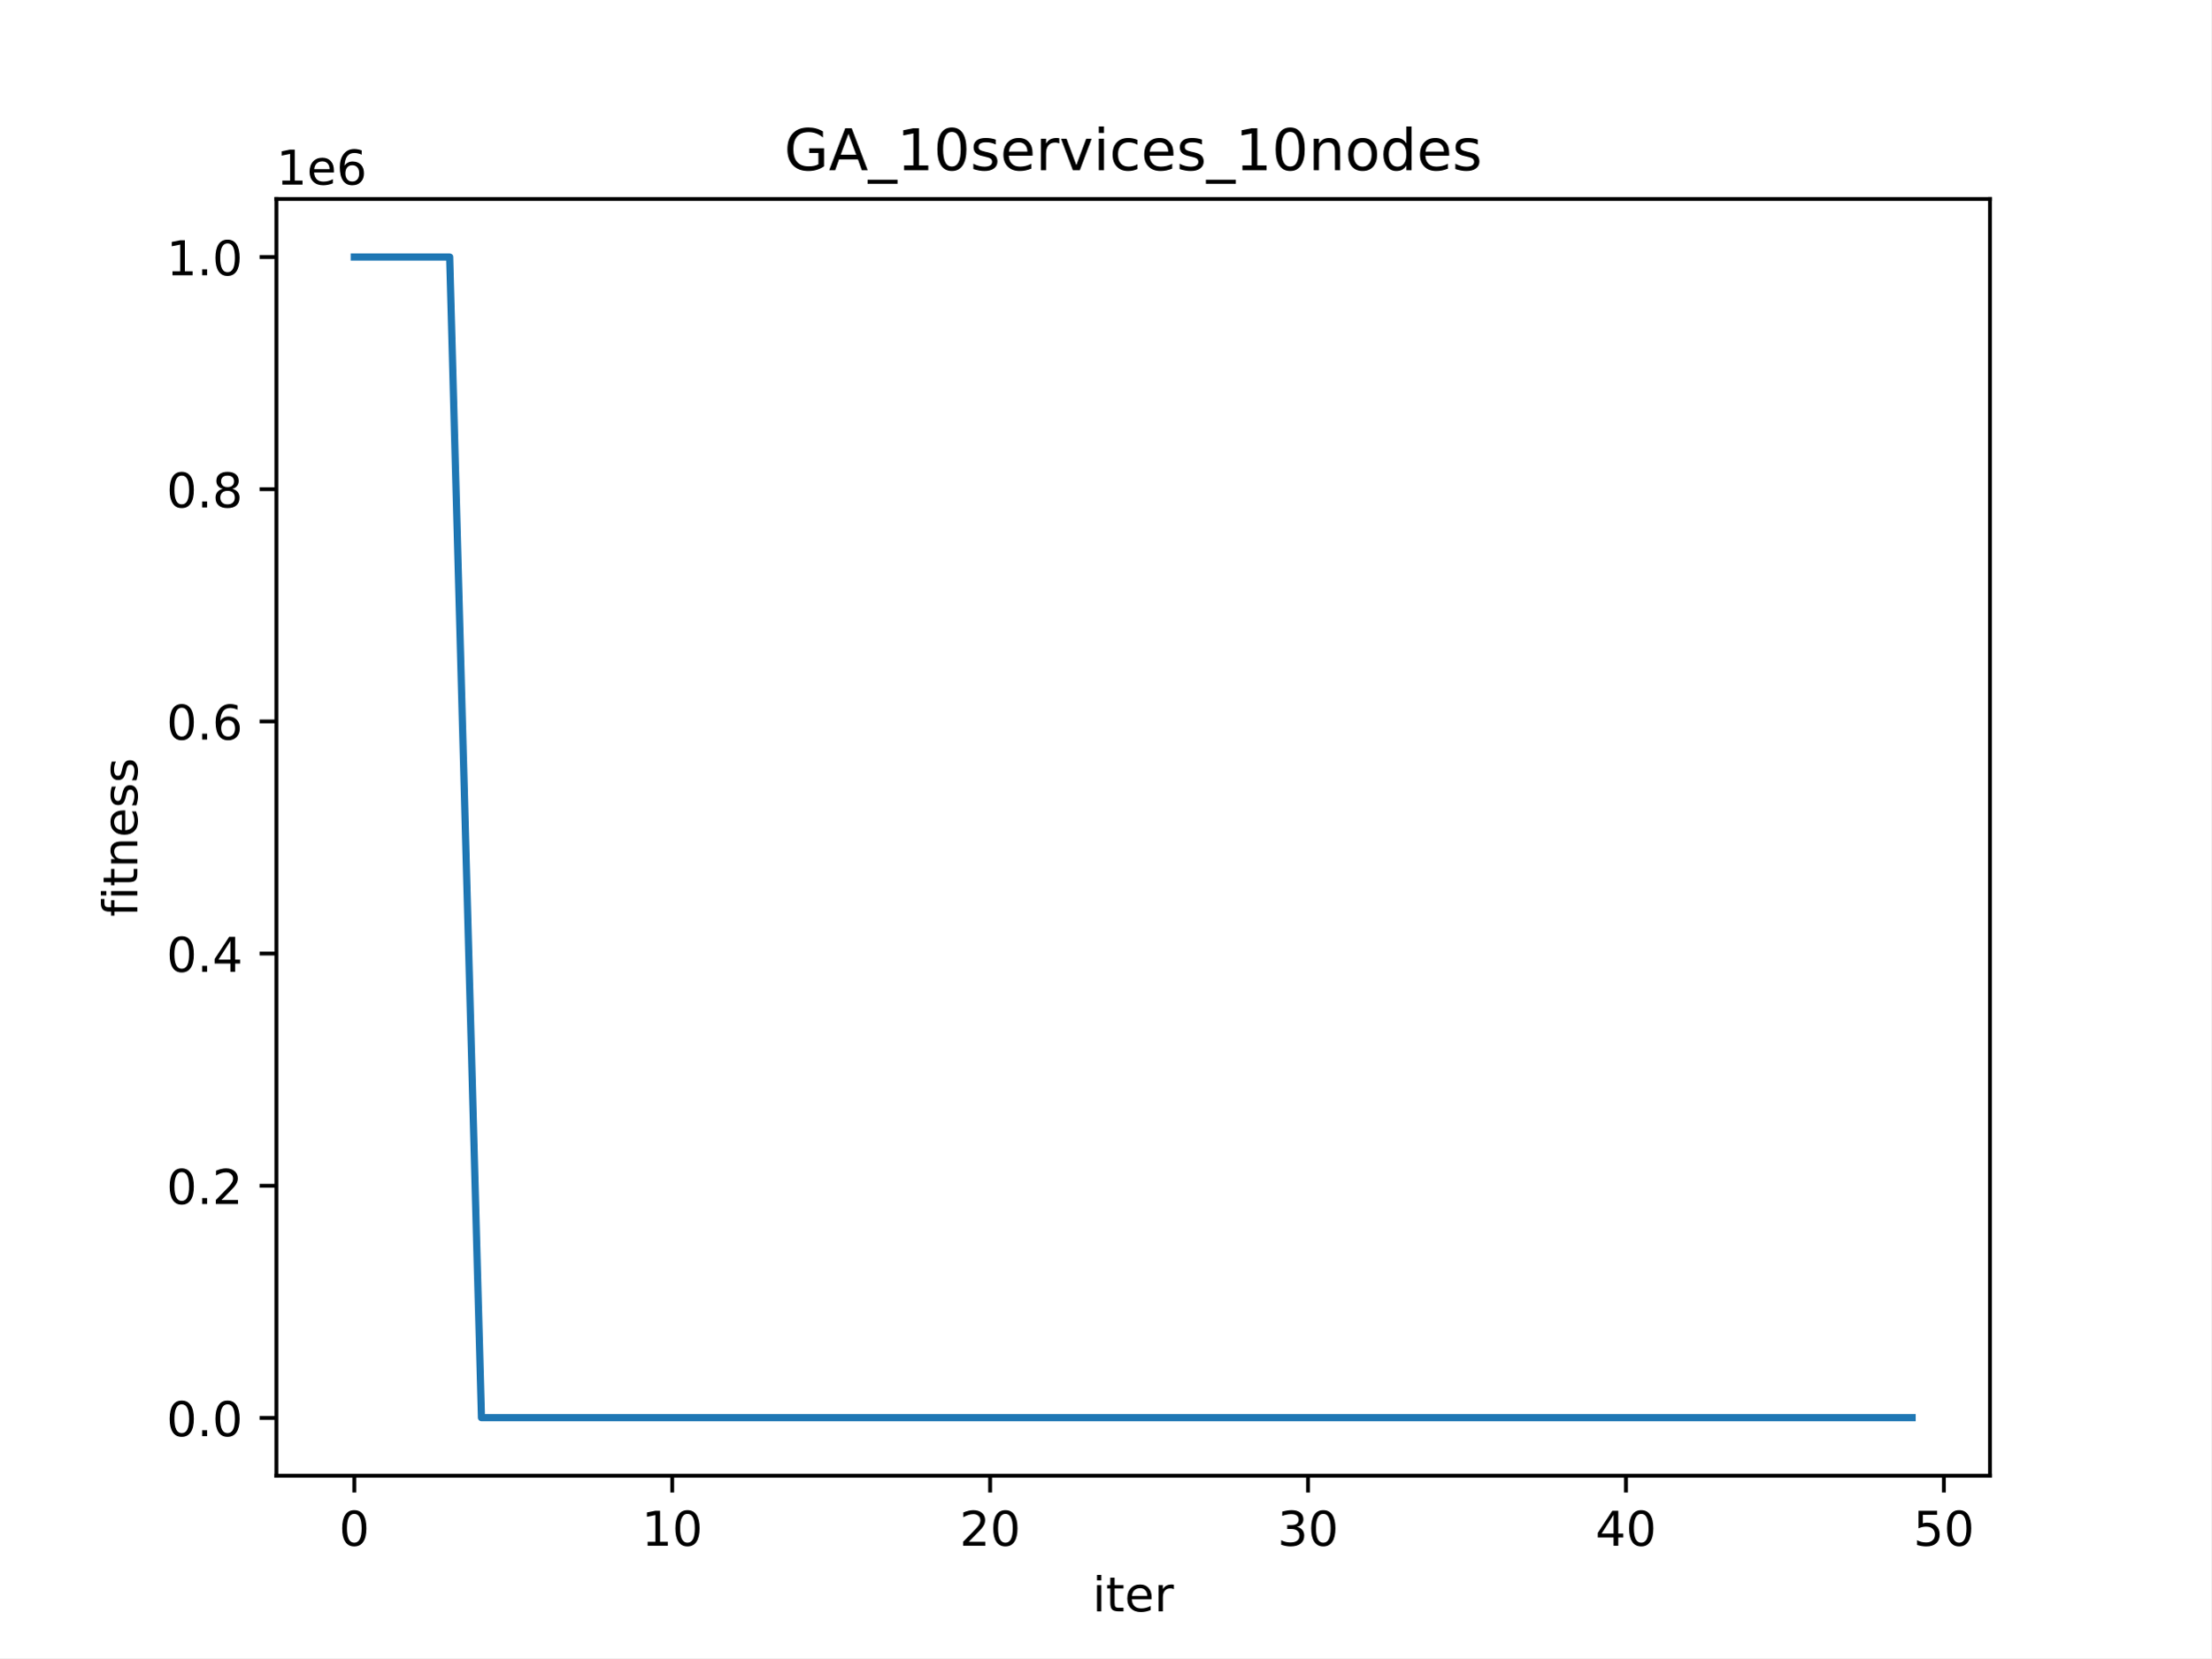
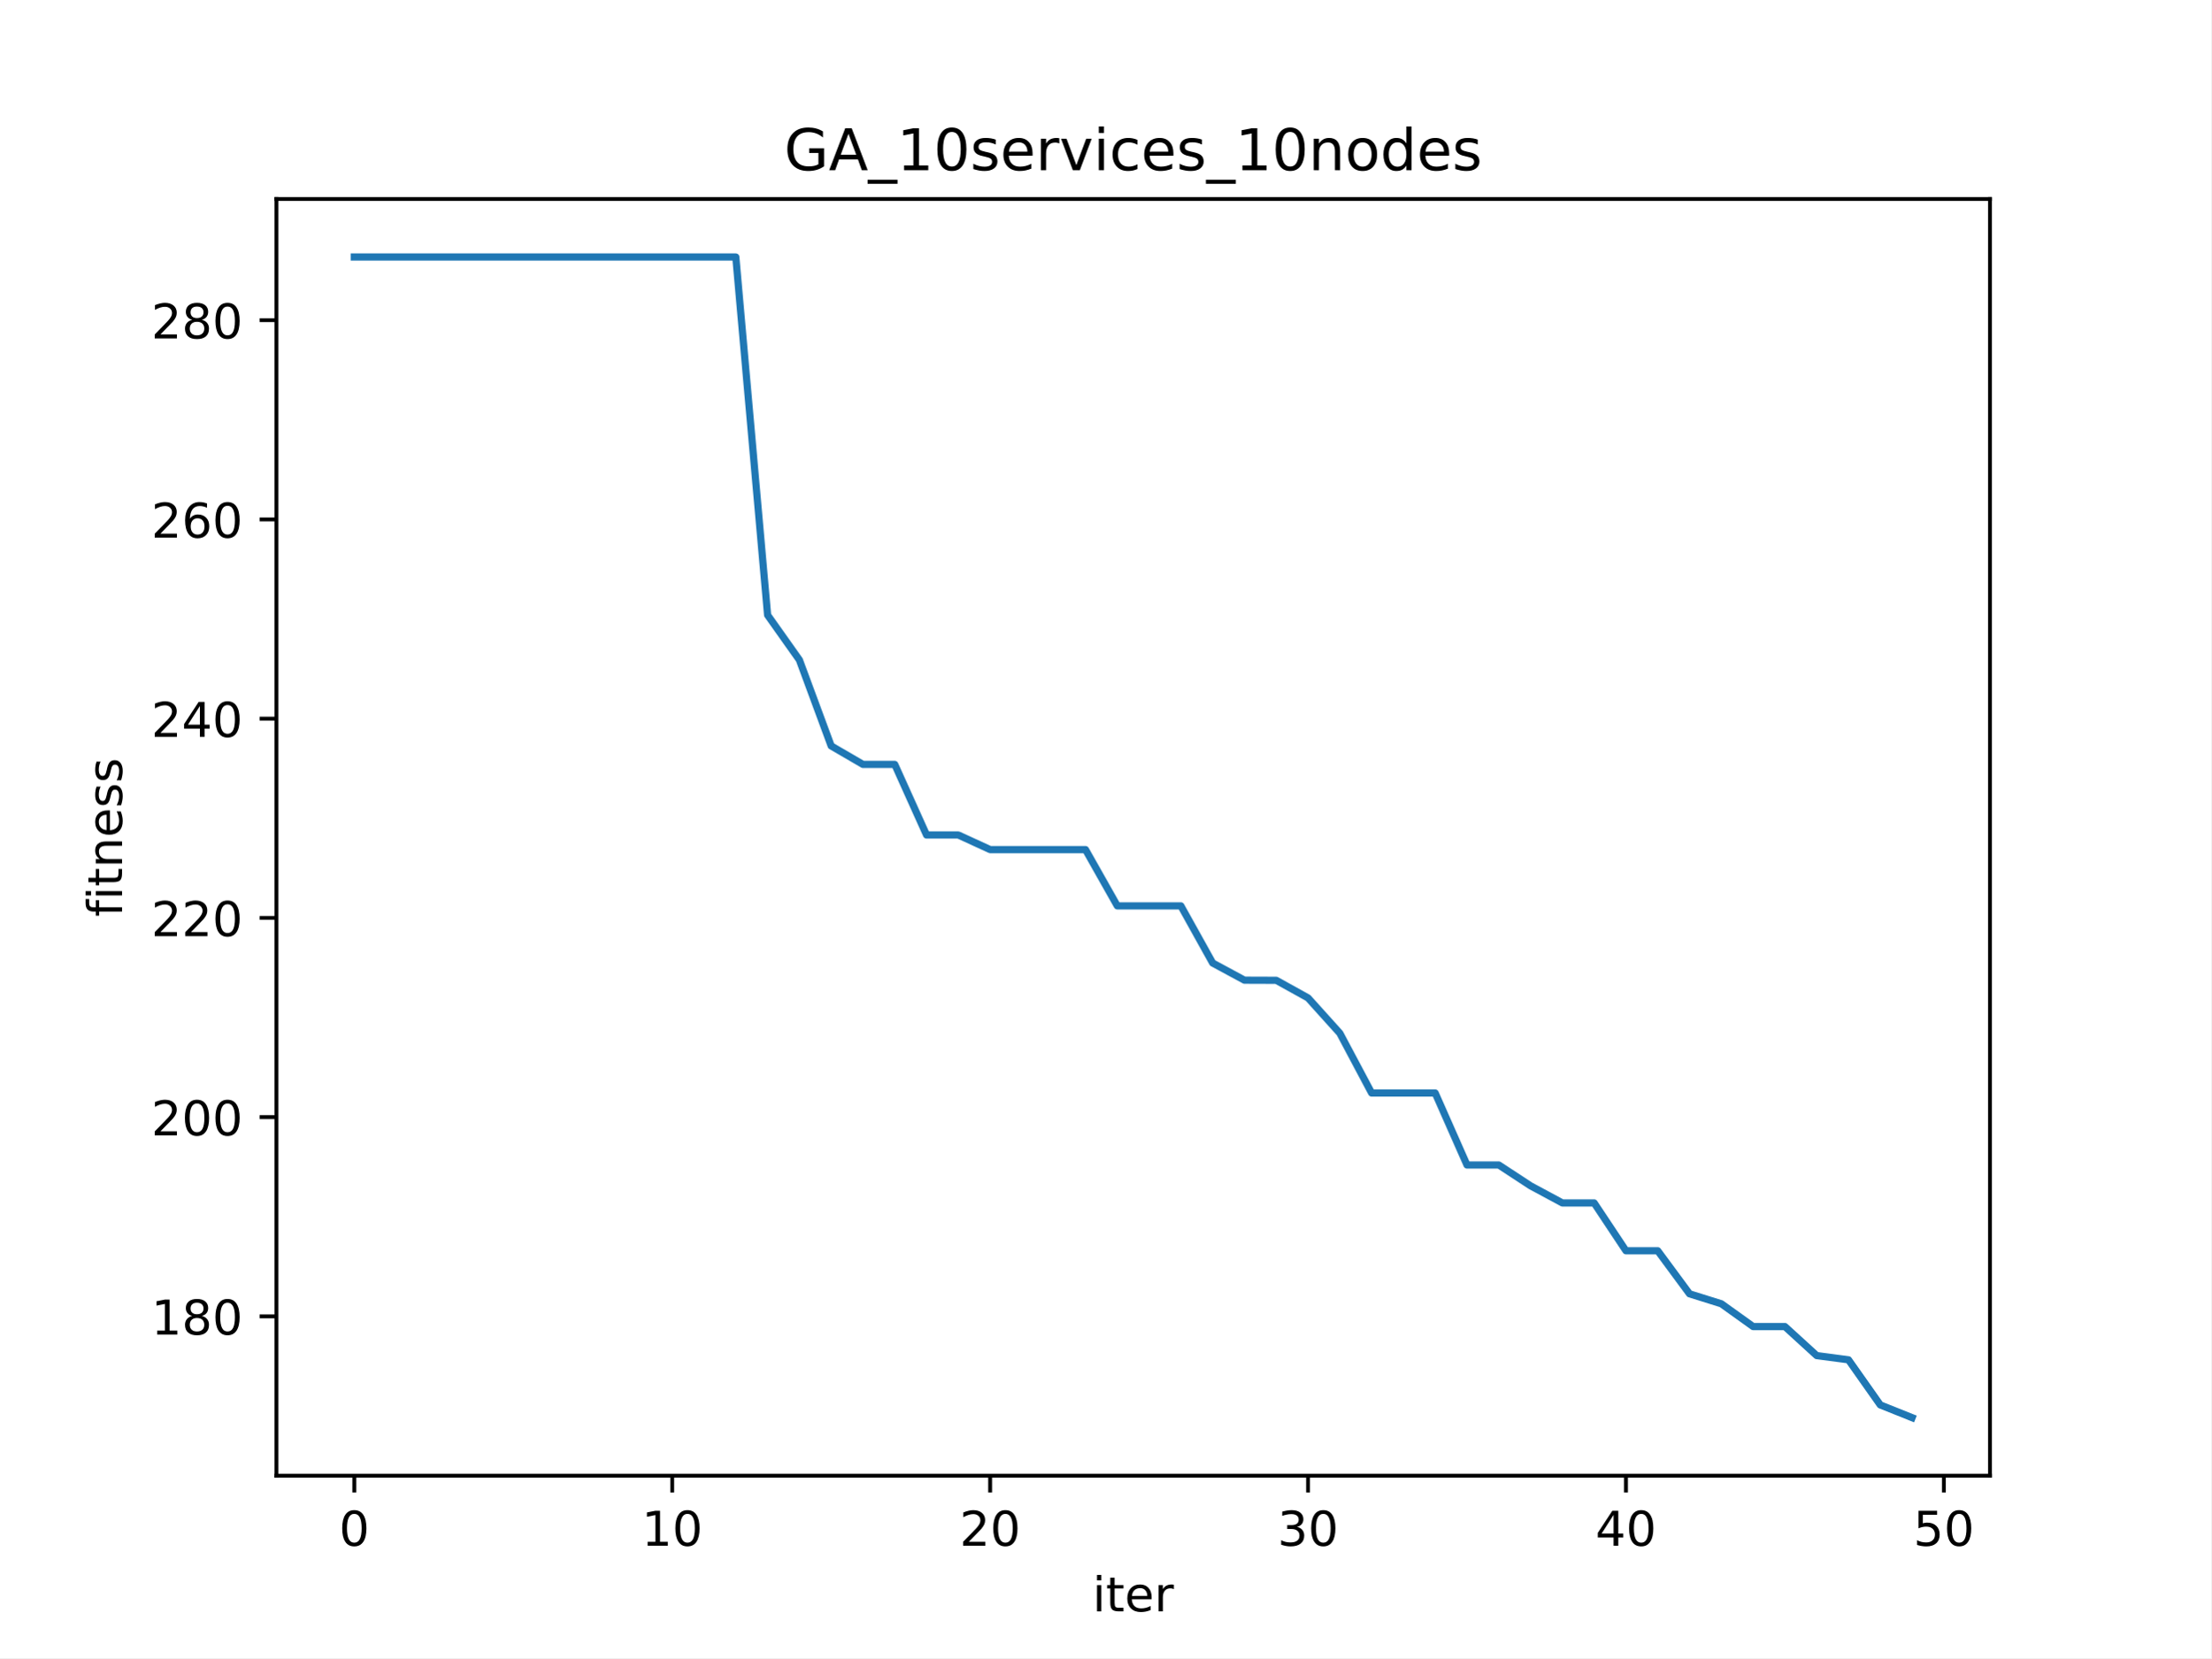
<svg xmlns="http://www.w3.org/2000/svg" xmlns:xlink="http://www.w3.org/1999/xlink" width="460.8pt" height="345.6pt" viewBox="0 0 460.8 345.6" version="1.1">
  <defs>
    <style type="text/css">*{stroke-linejoin: round; stroke-linecap: butt}</style>
  </defs>
  <g id="figure_1">
    <g id="patch_1">
      <path d="M 0 345.6  L 460.8 345.6  L 460.8 0  L 0 0  z " style="fill: #ffffff" />
    </g>
    <g id="axes_1">
      <g id="patch_2">
        <path d="M 57.6 307.584  L 414.72 307.584  L 414.72 41.472  L 57.6 41.472  z " style="fill: #ffffff" />
      </g>
      <g id="matplotlib.axis_1">
        <g id="xtick_1">
          <g id="line2d_1">
            <defs>
-               <path id="m078e223816" d="M 0 0  L 0 3.5  " style="stroke: #000000; stroke-width: 0.8" />
-             </defs>
-             <g>
-               <use xlink:href="#m078e223816" x="73.833" y="307.584" style="stroke: #000000; stroke-width: 0.8" />
+               <path id="mc1022982ef" d="M 0 0  L 0 3.5  " style="stroke: #000000; stroke-width: 0.8" />
+             </defs>
+             <g>
+               <use xlink:href="#mc1022982ef" x="73.833" y="307.584" style="stroke: #000000; stroke-width: 0.8" />
            </g>
          </g>
          <g id="text_1">
            <g transform="translate(70.65148 322.1824) scale(0.1 -0.1)">
              <defs>
                <path id="DejaVuSans-30" d="M 2034 4250  Q 1547 4250 1301 3770  Q 1056 3291 1056 2328  Q 1056 1369 1301 889  Q 1547 409 2034 409  Q 2525 409 2770 889  Q 3016 1369 3016 2328  Q 3016 3291 2770 3770  Q 2525 4250 2034 4250  z M 2034 4750  Q 2819 4750 3233 4129  Q 3647 3509 3647 2328  Q 3647 1150 3233 529  Q 2819 -91 2034 -91  Q 1250 -91 836 529  Q 422 1150 422 2328  Q 422 3509 836 4129  Q 1250 4750 2034 4750  z " transform="scale(0.015625)" />
              </defs>
              <use xlink:href="#DejaVuSans-30" />
            </g>
          </g>
        </g>
        <g id="xtick_2">
          <g id="line2d_2">
            <g>
-               <use xlink:href="#m078e223816" x="140.089" y="307.584" style="stroke: #000000; stroke-width: 0.8" />
+               <use xlink:href="#mc1022982ef" x="140.089" y="307.584" style="stroke: #000000; stroke-width: 0.8" />
            </g>
          </g>
          <g id="text_2">
            <g transform="translate(133.7263 322.1824) scale(0.1 -0.1)">
              <defs>
                <path id="DejaVuSans-31" d="M 794 531  L 1825 531  L 1825 4091  L 703 3866  L 703 4441  L 1819 4666  L 2450 4666  L 2450 531  L 3481 531  L 3481 0  L 794 0  L 794 531  z " transform="scale(0.015625)" />
              </defs>
              <use xlink:href="#DejaVuSans-31" />
              <use xlink:href="#DejaVuSans-30" x="63.623" />
            </g>
          </g>
        </g>
        <g id="xtick_3">
          <g id="line2d_3">
            <g>
-               <use xlink:href="#m078e223816" x="206.345" y="307.584" style="stroke: #000000; stroke-width: 0.8" />
+               <use xlink:href="#mc1022982ef" x="206.345" y="307.584" style="stroke: #000000; stroke-width: 0.8" />
            </g>
          </g>
          <g id="text_3">
            <g transform="translate(199.9823 322.1824) scale(0.1 -0.1)">
              <defs>
                <path id="DejaVuSans-32" d="M 1228 531  L 3431 531  L 3431 0  L 469 0  L 469 531  Q 828 903 1448 1529  Q 2069 2156 2228 2338  Q 2531 2678 2651 2914  Q 2772 3150 2772 3378  Q 2772 3750 2511 3984  Q 2250 4219 1831 4219  Q 1534 4219 1204 4116  Q 875 4013 500 3803  L 500 4441  Q 881 4594 1212 4672  Q 1544 4750 1819 4750  Q 2544 4750 2975 4387  Q 3406 4025 3406 3419  Q 3406 3131 3298 2873  Q 3191 2616 2906 2266  Q 2828 2175 2409 1742  Q 1991 1309 1228 531  z " transform="scale(0.015625)" />
              </defs>
              <use xlink:href="#DejaVuSans-32" />
              <use xlink:href="#DejaVuSans-30" x="63.623" />
            </g>
          </g>
        </g>
        <g id="xtick_4">
          <g id="line2d_4">
            <g>
-               <use xlink:href="#m078e223816" x="272.601" y="307.584" style="stroke: #000000; stroke-width: 0.8" />
+               <use xlink:href="#mc1022982ef" x="272.601" y="307.584" style="stroke: #000000; stroke-width: 0.8" />
            </g>
          </g>
          <g id="text_4">
            <g transform="translate(266.2383 322.1824) scale(0.1 -0.1)">
              <defs>
                <path id="DejaVuSans-33" d="M 2597 2516  Q 3050 2419 3304 2112  Q 3559 1806 3559 1356  Q 3559 666 3084 287  Q 2609 -91 1734 -91  Q 1441 -91 1130 -33  Q 819 25 488 141  L 488 750  Q 750 597 1062 519  Q 1375 441 1716 441  Q 2309 441 2620 675  Q 2931 909 2931 1356  Q 2931 1769 2642 2001  Q 2353 2234 1838 2234  L 1294 2234  L 1294 2753  L 1863 2753  Q 2328 2753 2575 2939  Q 2822 3125 2822 3475  Q 2822 3834 2567 4026  Q 2313 4219 1838 4219  Q 1578 4219 1281 4162  Q 984 4106 628 3988  L 628 4550  Q 988 4650 1302 4700  Q 1616 4750 1894 4750  Q 2613 4750 3031 4423  Q 3450 4097 3450 3541  Q 3450 3153 3228 2886  Q 3006 2619 2597 2516  z " transform="scale(0.015625)" />
              </defs>
              <use xlink:href="#DejaVuSans-33" />
              <use xlink:href="#DejaVuSans-30" x="63.623" />
            </g>
          </g>
        </g>
        <g id="xtick_5">
          <g id="line2d_5">
            <g>
-               <use xlink:href="#m078e223816" x="338.857" y="307.584" style="stroke: #000000; stroke-width: 0.8" />
+               <use xlink:href="#mc1022982ef" x="338.857" y="307.584" style="stroke: #000000; stroke-width: 0.8" />
            </g>
          </g>
          <g id="text_5">
            <g transform="translate(332.4943 322.1824) scale(0.1 -0.1)">
              <defs>
                <path id="DejaVuSans-34" d="M 2419 4116  L 825 1625  L 2419 1625  L 2419 4116  z M 2253 4666  L 3047 4666  L 3047 1625  L 3713 1625  L 3713 1100  L 3047 1100  L 3047 0  L 2419 0  L 2419 1100  L 313 1100  L 313 1709  L 2253 4666  z " transform="scale(0.015625)" />
              </defs>
              <use xlink:href="#DejaVuSans-34" />
              <use xlink:href="#DejaVuSans-30" x="63.623" />
            </g>
          </g>
        </g>
        <g id="xtick_6">
          <g id="line2d_6">
            <g>
-               <use xlink:href="#m078e223816" x="405.113" y="307.584" style="stroke: #000000; stroke-width: 0.8" />
+               <use xlink:href="#mc1022982ef" x="405.113" y="307.584" style="stroke: #000000; stroke-width: 0.8" />
            </g>
          </g>
          <g id="text_6">
            <g transform="translate(398.7504 322.1824) scale(0.1 -0.1)">
              <defs>
                <path id="DejaVuSans-35" d="M 691 4666  L 3169 4666  L 3169 4134  L 1269 4134  L 1269 2991  Q 1406 3038 1543 3061  Q 1681 3084 1819 3084  Q 2600 3084 3056 2656  Q 3513 2228 3513 1497  Q 3513 744 3044 326  Q 2575 -91 1722 -91  Q 1428 -91 1123 -41  Q 819 9 494 109  L 494 744  Q 775 591 1075 516  Q 1375 441 1709 441  Q 2250 441 2565 725  Q 2881 1009 2881 1497  Q 2881 1984 2565 2268  Q 2250 2553 1709 2553  Q 1456 2553 1204 2497  Q 953 2441 691 2322  L 691 4666  z " transform="scale(0.015625)" />
              </defs>
              <use xlink:href="#DejaVuSans-35" />
              <use xlink:href="#DejaVuSans-30" x="63.623" />
            </g>
          </g>
        </g>
        <g id="text_7">
          <g transform="translate(227.6788 335.8606) scale(0.1 -0.1)">
            <defs>
              <path id="DejaVuSans-69" d="M 603 3500  L 1178 3500  L 1178 0  L 603 0  L 603 3500  z M 603 4863  L 1178 4863  L 1178 4134  L 603 4134  L 603 4863  z " transform="scale(0.015625)" />
              <path id="DejaVuSans-74" d="M 1172 4494  L 1172 3500  L 2356 3500  L 2356 3053  L 1172 3053  L 1172 1153  Q 1172 725 1289 603  Q 1406 481 1766 481  L 2356 481  L 2356 0  L 1766 0  Q 1100 0 847 248  Q 594 497 594 1153  L 594 3053  L 172 3053  L 172 3500  L 594 3500  L 594 4494  L 1172 4494  z " transform="scale(0.015625)" />
              <path id="DejaVuSans-65" d="M 3597 1894  L 3597 1613  L 953 1613  Q 991 1019 1311 708  Q 1631 397 2203 397  Q 2534 397 2845 478  Q 3156 559 3463 722  L 3463 178  Q 3153 47 2828 -22  Q 2503 -91 2169 -91  Q 1331 -91 842 396  Q 353 884 353 1716  Q 353 2575 817 3079  Q 1281 3584 2069 3584  Q 2775 3584 3186 3129  Q 3597 2675 3597 1894  z M 3022 2063  Q 3016 2534 2758 2815  Q 2500 3097 2075 3097  Q 1594 3097 1305 2825  Q 1016 2553 972 2059  L 3022 2063  z " transform="scale(0.015625)" />
              <path id="DejaVuSans-72" d="M 2631 2963  Q 2534 3019 2420 3045  Q 2306 3072 2169 3072  Q 1681 3072 1420 2755  Q 1159 2438 1159 1844  L 1159 0  L 581 0  L 581 3500  L 1159 3500  L 1159 2956  Q 1341 3275 1631 3429  Q 1922 3584 2338 3584  Q 2397 3584 2469 3576  Q 2541 3569 2628 3553  L 2631 2963  z " transform="scale(0.015625)" />
            </defs>
            <use xlink:href="#DejaVuSans-69" />
            <use xlink:href="#DejaVuSans-74" x="27.783" />
            <use xlink:href="#DejaVuSans-65" x="66.992" />
            <use xlink:href="#DejaVuSans-72" x="128.516" />
          </g>
        </g>
      </g>
      <g id="matplotlib.axis_2">
        <g id="ytick_1">
          <g id="line2d_7">
            <defs>
-               <path id="meed86cab98" d="M 0 0  L -3.5 0  " style="stroke: #000000; stroke-width: 0.8" />
-             </defs>
-             <g>
-               <use xlink:href="#meed86cab98" x="57.6" y="295.547" style="stroke: #000000; stroke-width: 0.8" />
+               <path id="m77eb9f33f8" d="M 0 0  L -3.5 0  " style="stroke: #000000; stroke-width: 0.8" />
+             </defs>
+             <g>
+               <use xlink:href="#m77eb9f33f8" x="57.6" y="274.374" style="stroke: #000000; stroke-width: 0.8" />
            </g>
          </g>
          <g id="text_8">
-             <g transform="translate(34.69687 299.346) scale(0.1 -0.1)">
-               <defs>
-                 <path id="DejaVuSans-2e" d="M 684 794  L 1344 794  L 1344 0  L 684 0  L 684 794  z " transform="scale(0.015625)" />
-               </defs>
-               <use xlink:href="#DejaVuSans-30" />
-               <use xlink:href="#DejaVuSans-2e" x="63.623" />
-               <use xlink:href="#DejaVuSans-30" x="95.41" />
+             <g transform="translate(31.5125 278.1729) scale(0.1 -0.1)">
+               <defs>
+                 <path id="DejaVuSans-38" d="M 2034 2216  Q 1584 2216 1326 1975  Q 1069 1734 1069 1313  Q 1069 891 1326 650  Q 1584 409 2034 409  Q 2484 409 2743 651  Q 3003 894 3003 1313  Q 3003 1734 2745 1975  Q 2488 2216 2034 2216  z M 1403 2484  Q 997 2584 770 2862  Q 544 3141 544 3541  Q 544 4100 942 4425  Q 1341 4750 2034 4750  Q 2731 4750 3128 4425  Q 3525 4100 3525 3541  Q 3525 3141 3298 2862  Q 3072 2584 2669 2484  Q 3125 2378 3379 2068  Q 3634 1759 3634 1313  Q 3634 634 3220 271  Q 2806 -91 2034 -91  Q 1263 -91 848 271  Q 434 634 434 1313  Q 434 1759 690 2068  Q 947 2378 1403 2484  z M 1172 3481  Q 1172 3119 1398 2916  Q 1625 2713 2034 2713  Q 2441 2713 2670 2916  Q 2900 3119 2900 3481  Q 2900 3844 2670 4047  Q 2441 4250 2034 4250  Q 1625 4250 1398 4047  Q 1172 3844 1172 3481  z " transform="scale(0.015625)" />
+               </defs>
+               <use xlink:href="#DejaVuSans-31" />
+               <use xlink:href="#DejaVuSans-38" x="63.623" />
+               <use xlink:href="#DejaVuSans-30" x="127.246" />
            </g>
          </g>
        </g>
        <g id="ytick_2">
          <g id="line2d_8">
            <g>
-               <use xlink:href="#meed86cab98" x="57.6" y="247.151" style="stroke: #000000; stroke-width: 0.8" />
+               <use xlink:href="#m77eb9f33f8" x="57.6" y="232.845" style="stroke: #000000; stroke-width: 0.8" />
            </g>
          </g>
          <g id="text_9">
-             <g transform="translate(34.69687 250.9502) scale(0.1 -0.1)">
-               <use xlink:href="#DejaVuSans-30" />
-               <use xlink:href="#DejaVuSans-2e" x="63.623" />
-               <use xlink:href="#DejaVuSans-32" x="95.41" />
+             <g transform="translate(31.5125 236.6443) scale(0.1 -0.1)">
+               <use xlink:href="#DejaVuSans-32" />
+               <use xlink:href="#DejaVuSans-30" x="63.623" />
+               <use xlink:href="#DejaVuSans-30" x="127.246" />
            </g>
          </g>
        </g>
        <g id="ytick_3">
          <g id="line2d_9">
            <g>
-               <use xlink:href="#meed86cab98" x="57.6" y="198.755" style="stroke: #000000; stroke-width: 0.8" />
+               <use xlink:href="#m77eb9f33f8" x="57.6" y="191.317" style="stroke: #000000; stroke-width: 0.8" />
            </g>
          </g>
          <g id="text_10">
-             <g transform="translate(34.69687 202.5544) scale(0.1 -0.1)">
-               <use xlink:href="#DejaVuSans-30" />
-               <use xlink:href="#DejaVuSans-2e" x="63.623" />
-               <use xlink:href="#DejaVuSans-34" x="95.41" />
+             <g transform="translate(31.5125 195.1158) scale(0.1 -0.1)">
+               <use xlink:href="#DejaVuSans-32" />
+               <use xlink:href="#DejaVuSans-32" x="63.623" />
+               <use xlink:href="#DejaVuSans-30" x="127.246" />
            </g>
          </g>
        </g>
        <g id="ytick_4">
          <g id="line2d_10">
            <g>
-               <use xlink:href="#meed86cab98" x="57.6" y="150.359" style="stroke: #000000; stroke-width: 0.8" />
+               <use xlink:href="#m77eb9f33f8" x="57.6" y="149.788" style="stroke: #000000; stroke-width: 0.8" />
            </g>
          </g>
          <g id="text_11">
-             <g transform="translate(34.69687 154.1586) scale(0.1 -0.1)">
-               <defs>
-                 <path id="DejaVuSans-36" d="M 2113 2584  Q 1688 2584 1439 2293  Q 1191 2003 1191 1497  Q 1191 994 1439 701  Q 1688 409 2113 409  Q 2538 409 2786 701  Q 3034 994 3034 1497  Q 3034 2003 2786 2293  Q 2538 2584 2113 2584  z M 3366 4563  L 3366 3988  Q 3128 4100 2886 4159  Q 2644 4219 2406 4219  Q 1781 4219 1451 3797  Q 1122 3375 1075 2522  Q 1259 2794 1537 2939  Q 1816 3084 2150 3084  Q 2853 3084 3261 2657  Q 3669 2231 3669 1497  Q 3669 778 3244 343  Q 2819 -91 2113 -91  Q 1303 -91 875 529  Q 447 1150 447 2328  Q 447 3434 972 4092  Q 1497 4750 2381 4750  Q 2619 4750 2861 4703  Q 3103 4656 3366 4563  z " transform="scale(0.015625)" />
-               </defs>
-               <use xlink:href="#DejaVuSans-30" />
-               <use xlink:href="#DejaVuSans-2e" x="63.623" />
-               <use xlink:href="#DejaVuSans-36" x="95.41" />
+             <g transform="translate(31.5125 153.5872) scale(0.1 -0.1)">
+               <use xlink:href="#DejaVuSans-32" />
+               <use xlink:href="#DejaVuSans-34" x="63.623" />
+               <use xlink:href="#DejaVuSans-30" x="127.246" />
            </g>
          </g>
        </g>
        <g id="ytick_5">
          <g id="line2d_11">
            <g>
-               <use xlink:href="#meed86cab98" x="57.6" y="101.964" style="stroke: #000000; stroke-width: 0.8" />
+               <use xlink:href="#m77eb9f33f8" x="57.6" y="108.259" style="stroke: #000000; stroke-width: 0.8" />
            </g>
          </g>
          <g id="text_12">
-             <g transform="translate(34.69687 105.7628) scale(0.1 -0.1)">
-               <defs>
-                 <path id="DejaVuSans-38" d="M 2034 2216  Q 1584 2216 1326 1975  Q 1069 1734 1069 1313  Q 1069 891 1326 650  Q 1584 409 2034 409  Q 2484 409 2743 651  Q 3003 894 3003 1313  Q 3003 1734 2745 1975  Q 2488 2216 2034 2216  z M 1403 2484  Q 997 2584 770 2862  Q 544 3141 544 3541  Q 544 4100 942 4425  Q 1341 4750 2034 4750  Q 2731 4750 3128 4425  Q 3525 4100 3525 3541  Q 3525 3141 3298 2862  Q 3072 2584 2669 2484  Q 3125 2378 3379 2068  Q 3634 1759 3634 1313  Q 3634 634 3220 271  Q 2806 -91 2034 -91  Q 1263 -91 848 271  Q 434 634 434 1313  Q 434 1759 690 2068  Q 947 2378 1403 2484  z M 1172 3481  Q 1172 3119 1398 2916  Q 1625 2713 2034 2713  Q 2441 2713 2670 2916  Q 2900 3119 2900 3481  Q 2900 3844 2670 4047  Q 2441 4250 2034 4250  Q 1625 4250 1398 4047  Q 1172 3844 1172 3481  z " transform="scale(0.015625)" />
-               </defs>
-               <use xlink:href="#DejaVuSans-30" />
-               <use xlink:href="#DejaVuSans-2e" x="63.623" />
-               <use xlink:href="#DejaVuSans-38" x="95.41" />
+             <g transform="translate(31.5125 112.0586) scale(0.1 -0.1)">
+               <defs>
+                 <path id="DejaVuSans-36" d="M 2113 2584  Q 1688 2584 1439 2293  Q 1191 2003 1191 1497  Q 1191 994 1439 701  Q 1688 409 2113 409  Q 2538 409 2786 701  Q 3034 994 3034 1497  Q 3034 2003 2786 2293  Q 2538 2584 2113 2584  z M 3366 4563  L 3366 3988  Q 3128 4100 2886 4159  Q 2644 4219 2406 4219  Q 1781 4219 1451 3797  Q 1122 3375 1075 2522  Q 1259 2794 1537 2939  Q 1816 3084 2150 3084  Q 2853 3084 3261 2657  Q 3669 2231 3669 1497  Q 3669 778 3244 343  Q 2819 -91 2113 -91  Q 1303 -91 875 529  Q 447 1150 447 2328  Q 447 3434 972 4092  Q 1497 4750 2381 4750  Q 2619 4750 2861 4703  Q 3103 4656 3366 4563  z " transform="scale(0.015625)" />
+               </defs>
+               <use xlink:href="#DejaVuSans-32" />
+               <use xlink:href="#DejaVuSans-36" x="63.623" />
+               <use xlink:href="#DejaVuSans-30" x="127.246" />
            </g>
          </g>
        </g>
        <g id="ytick_6">
          <g id="line2d_12">
            <g>
-               <use xlink:href="#meed86cab98" x="57.6" y="53.568" style="stroke: #000000; stroke-width: 0.8" />
+               <use xlink:href="#m77eb9f33f8" x="57.6" y="66.731" style="stroke: #000000; stroke-width: 0.8" />
            </g>
          </g>
          <g id="text_13">
-             <g transform="translate(34.69687 57.36698) scale(0.1 -0.1)">
-               <use xlink:href="#DejaVuSans-31" />
-               <use xlink:href="#DejaVuSans-2e" x="63.623" />
-               <use xlink:href="#DejaVuSans-30" x="95.41" />
+             <g transform="translate(31.5125 70.53005) scale(0.1 -0.1)">
+               <use xlink:href="#DejaVuSans-32" />
+               <use xlink:href="#DejaVuSans-38" x="63.623" />
+               <use xlink:href="#DejaVuSans-30" x="127.246" />
            </g>
          </g>
        </g>
        <g id="text_14">
-           <g transform="translate(28.61719 191.0921) rotate(-90) scale(0.1 -0.1)">
+           <g transform="translate(25.43281 191.0921) rotate(-90) scale(0.1 -0.1)">
            <defs>
              <path id="DejaVuSans-66" d="M 2375 4863  L 2375 4384  L 1825 4384  Q 1516 4384 1395 4259  Q 1275 4134 1275 3809  L 1275 3500  L 2222 3500  L 2222 3053  L 1275 3053  L 1275 0  L 697 0  L 697 3053  L 147 3053  L 147 3500  L 697 3500  L 697 3744  Q 697 4328 969 4595  Q 1241 4863 1831 4863  L 2375 4863  z " transform="scale(0.015625)" />
              <path id="DejaVuSans-6e" d="M 3513 2113  L 3513 0  L 2938 0  L 2938 2094  Q 2938 2591 2744 2837  Q 2550 3084 2163 3084  Q 1697 3084 1428 2787  Q 1159 2491 1159 1978  L 1159 0  L 581 0  L 581 3500  L 1159 3500  L 1159 2956  Q 1366 3272 1645 3428  Q 1925 3584 2291 3584  Q 2894 3584 3203 3211  Q 3513 2838 3513 2113  z " transform="scale(0.015625)" />
              <path id="DejaVuSans-73" d="M 2834 3397  L 2834 2853  Q 2591 2978 2328 3040  Q 2066 3103 1784 3103  Q 1356 3103 1142 2972  Q 928 2841 928 2578  Q 928 2378 1081 2264  Q 1234 2150 1697 2047  L 1894 2003  Q 2506 1872 2764 1633  Q 3022 1394 3022 966  Q 3022 478 2636 193  Q 2250 -91 1575 -91  Q 1294 -91 989 -36  Q 684 19 347 128  L 347 722  Q 666 556 975 473  Q 1284 391 1588 391  Q 1994 391 2212 530  Q 2431 669 2431 922  Q 2431 1156 2273 1281  Q 2116 1406 1581 1522  L 1381 1569  Q 847 1681 609 1914  Q 372 2147 372 2553  Q 372 3047 722 3315  Q 1072 3584 1716 3584  Q 2034 3584 2315 3537  Q 2597 3491 2834 3397  z " transform="scale(0.015625)" />
            </defs>
            <use xlink:href="#DejaVuSans-66" />
            <use xlink:href="#DejaVuSans-69" x="35.205" />
            <use xlink:href="#DejaVuSans-74" x="62.988" />
            <use xlink:href="#DejaVuSans-6e" x="102.197" />
            <use xlink:href="#DejaVuSans-65" x="165.576" />
            <use xlink:href="#DejaVuSans-73" x="227.1" />
            <use xlink:href="#DejaVuSans-73" x="279.199" />
          </g>
        </g>
-         <g id="text_15">
-           <g transform="translate(57.6 38.472) scale(0.1 -0.1)">
-             <use xlink:href="#DejaVuSans-31" />
-             <use xlink:href="#DejaVuSans-65" x="63.623" />
-             <use xlink:href="#DejaVuSans-36" x="125.146" />
-           </g>
-         </g>
      </g>
      <g id="line2d_13">
-         <path d="M 73.833 53.568  L 80.458 53.568  L 87.084 53.568  L 93.71 53.568  L 100.335 295.486  L 106.961 295.486  L 113.586 295.486  L 120.212 295.486  L 126.838 295.486  L 133.463 295.486  L 140.089 295.486  L 146.714 295.486  L 153.34 295.486  L 159.966 295.486  L 166.591 295.488  L 173.217 295.488  L 179.842 295.488  L 186.468 295.488  L 193.094 295.488  L 199.719 295.488  L 206.345 295.488  L 212.97 295.488  L 219.596 295.488  L 226.222 295.488  L 232.847 295.488  L 239.473 295.488  L 246.098 295.488  L 252.724 295.488  L 259.35 295.488  L 265.975 295.488  L 272.601 295.488  L 279.226 295.488  L 285.852 295.488  L 292.478 295.488  L 299.103 295.488  L 305.729 295.488  L 312.354 295.488  L 318.98 295.488  L 325.606 295.488  L 332.231 295.488  L 338.857 295.488  L 345.482 295.488  L 352.108 295.488  L 358.734 295.488  L 365.359 295.488  L 371.985 295.488  L 378.61 295.488  L 385.236 295.488  L 391.862 295.488  L 398.487 295.488  " clip-path="url(#pd7099ac2b7)" style="fill: none; stroke: #1f77b4; stroke-width: 1.5; stroke-linecap: square" />
+         <path d="M 73.833 53.568  L 80.458 53.568  L 87.084 53.568  L 93.71 53.568  L 100.335 53.568  L 106.961 53.568  L 113.586 53.568  L 120.212 53.568  L 126.838 53.568  L 133.463 53.568  L 140.089 53.568  L 146.714 53.568  L 153.34 53.568  L 159.966 128.193  L 166.591 137.546  L 173.217 155.475  L 179.842 159.328  L 186.468 159.328  L 193.094 174.04  L 199.719 174.04  L 206.345 177.082  L 212.97 177.082  L 219.596 177.082  L 226.222 177.082  L 232.847 188.812  L 239.473 188.812  L 246.098 188.812  L 252.724 200.725  L 259.35 204.302  L 265.975 204.326  L 272.601 208.002  L 279.226 215.355  L 285.852 227.822  L 292.478 227.822  L 299.103 227.822  L 305.729 242.825  L 312.354 242.825  L 318.98 247.168  L 325.606 250.732  L 332.231 250.732  L 338.857 260.701  L 345.482 260.701  L 352.108 269.676  L 358.734 271.752  L 365.359 276.5  L 371.985 276.5  L 378.61 282.548  L 385.236 283.433  L 391.862 292.835  L 398.487 295.488  " clip-path="url(#pf7a39d9f5f)" style="fill: none; stroke: #1f77b4; stroke-width: 1.5; stroke-linecap: square" />
      </g>
      <g id="patch_3">
        <path d="M 57.6 307.584  L 57.6 41.472  " style="fill: none; stroke: #000000; stroke-width: 0.8; stroke-linejoin: miter; stroke-linecap: square" />
      </g>
      <g id="patch_4">
        <path d="M 414.72 307.584  L 414.72 41.472  " style="fill: none; stroke: #000000; stroke-width: 0.8; stroke-linejoin: miter; stroke-linecap: square" />
      </g>
      <g id="patch_5">
        <path d="M 57.6 307.584  L 414.72 307.584  " style="fill: none; stroke: #000000; stroke-width: 0.8; stroke-linejoin: miter; stroke-linecap: square" />
      </g>
      <g id="patch_6">
        <path d="M 57.6 41.472  L 414.72 41.472  " style="fill: none; stroke: #000000; stroke-width: 0.8; stroke-linejoin: miter; stroke-linecap: square" />
      </g>
-       <g id="text_16">
+       <g id="text_15">
        <g transform="translate(163.4175 35.472) scale(0.12 -0.12)">
          <defs>
            <path id="DejaVuSans-47" d="M 3809 666  L 3809 1919  L 2778 1919  L 2778 2438  L 4434 2438  L 4434 434  Q 4069 175 3628 42  Q 3188 -91 2688 -91  Q 1594 -91 976 548  Q 359 1188 359 2328  Q 359 3472 976 4111  Q 1594 4750 2688 4750  Q 3144 4750 3555 4637  Q 3966 4525 4313 4306  L 4313 3634  Q 3963 3931 3569 4081  Q 3175 4231 2741 4231  Q 1884 4231 1454 3753  Q 1025 3275 1025 2328  Q 1025 1384 1454 906  Q 1884 428 2741 428  Q 3075 428 3337 486  Q 3600 544 3809 666  z " transform="scale(0.015625)" />
            <path id="DejaVuSans-41" d="M 2188 4044  L 1331 1722  L 3047 1722  L 2188 4044  z M 1831 4666  L 2547 4666  L 4325 0  L 3669 0  L 3244 1197  L 1141 1197  L 716 0  L 50 0  L 1831 4666  z " transform="scale(0.015625)" />
            <path id="DejaVuSans-5f" d="M 3263 -1063  L 3263 -1509  L -63 -1509  L -63 -1063  L 3263 -1063  z " transform="scale(0.015625)" />
            <path id="DejaVuSans-76" d="M 191 3500  L 800 3500  L 1894 563  L 2988 3500  L 3597 3500  L 2284 0  L 1503 0  L 191 3500  z " transform="scale(0.015625)" />
            <path id="DejaVuSans-63" d="M 3122 3366  L 3122 2828  Q 2878 2963 2633 3030  Q 2388 3097 2138 3097  Q 1578 3097 1268 2742  Q 959 2388 959 1747  Q 959 1106 1268 751  Q 1578 397 2138 397  Q 2388 397 2633 464  Q 2878 531 3122 666  L 3122 134  Q 2881 22 2623 -34  Q 2366 -91 2075 -91  Q 1284 -91 818 406  Q 353 903 353 1747  Q 353 2603 823 3093  Q 1294 3584 2113 3584  Q 2378 3584 2631 3529  Q 2884 3475 3122 3366  z " transform="scale(0.015625)" />
            <path id="DejaVuSans-6f" d="M 1959 3097  Q 1497 3097 1228 2736  Q 959 2375 959 1747  Q 959 1119 1226 758  Q 1494 397 1959 397  Q 2419 397 2687 759  Q 2956 1122 2956 1747  Q 2956 2369 2687 2733  Q 2419 3097 1959 3097  z M 1959 3584  Q 2709 3584 3137 3096  Q 3566 2609 3566 1747  Q 3566 888 3137 398  Q 2709 -91 1959 -91  Q 1206 -91 779 398  Q 353 888 353 1747  Q 353 2609 779 3096  Q 1206 3584 1959 3584  z " transform="scale(0.015625)" />
            <path id="DejaVuSans-64" d="M 2906 2969  L 2906 4863  L 3481 4863  L 3481 0  L 2906 0  L 2906 525  Q 2725 213 2448 61  Q 2172 -91 1784 -91  Q 1150 -91 751 415  Q 353 922 353 1747  Q 353 2572 751 3078  Q 1150 3584 1784 3584  Q 2172 3584 2448 3432  Q 2725 3281 2906 2969  z M 947 1747  Q 947 1113 1208 752  Q 1469 391 1925 391  Q 2381 391 2643 752  Q 2906 1113 2906 1747  Q 2906 2381 2643 2742  Q 2381 3103 1925 3103  Q 1469 3103 1208 2742  Q 947 2381 947 1747  z " transform="scale(0.015625)" />
          </defs>
          <use xlink:href="#DejaVuSans-47" />
          <use xlink:href="#DejaVuSans-41" x="77.49" />
          <use xlink:href="#DejaVuSans-5f" x="145.898" />
          <use xlink:href="#DejaVuSans-31" x="195.898" />
          <use xlink:href="#DejaVuSans-30" x="259.521" />
          <use xlink:href="#DejaVuSans-73" x="323.145" />
          <use xlink:href="#DejaVuSans-65" x="375.244" />
          <use xlink:href="#DejaVuSans-72" x="436.768" />
          <use xlink:href="#DejaVuSans-76" x="477.881" />
          <use xlink:href="#DejaVuSans-69" x="537.061" />
          <use xlink:href="#DejaVuSans-63" x="564.844" />
          <use xlink:href="#DejaVuSans-65" x="619.824" />
          <use xlink:href="#DejaVuSans-73" x="681.348" />
          <use xlink:href="#DejaVuSans-5f" x="733.447" />
          <use xlink:href="#DejaVuSans-31" x="783.447" />
          <use xlink:href="#DejaVuSans-30" x="847.07" />
          <use xlink:href="#DejaVuSans-6e" x="910.693" />
          <use xlink:href="#DejaVuSans-6f" x="974.072" />
          <use xlink:href="#DejaVuSans-64" x="1035.254" />
          <use xlink:href="#DejaVuSans-65" x="1098.73" />
          <use xlink:href="#DejaVuSans-73" x="1160.254" />
        </g>
      </g>
    </g>
  </g>
  <defs>
-     <clipPath id="pd7099ac2b7">
+     <clipPath id="pf7a39d9f5f">
      <rect x="57.6" y="41.472" width="357.12" height="266.112" />
    </clipPath>
  </defs>
</svg>
